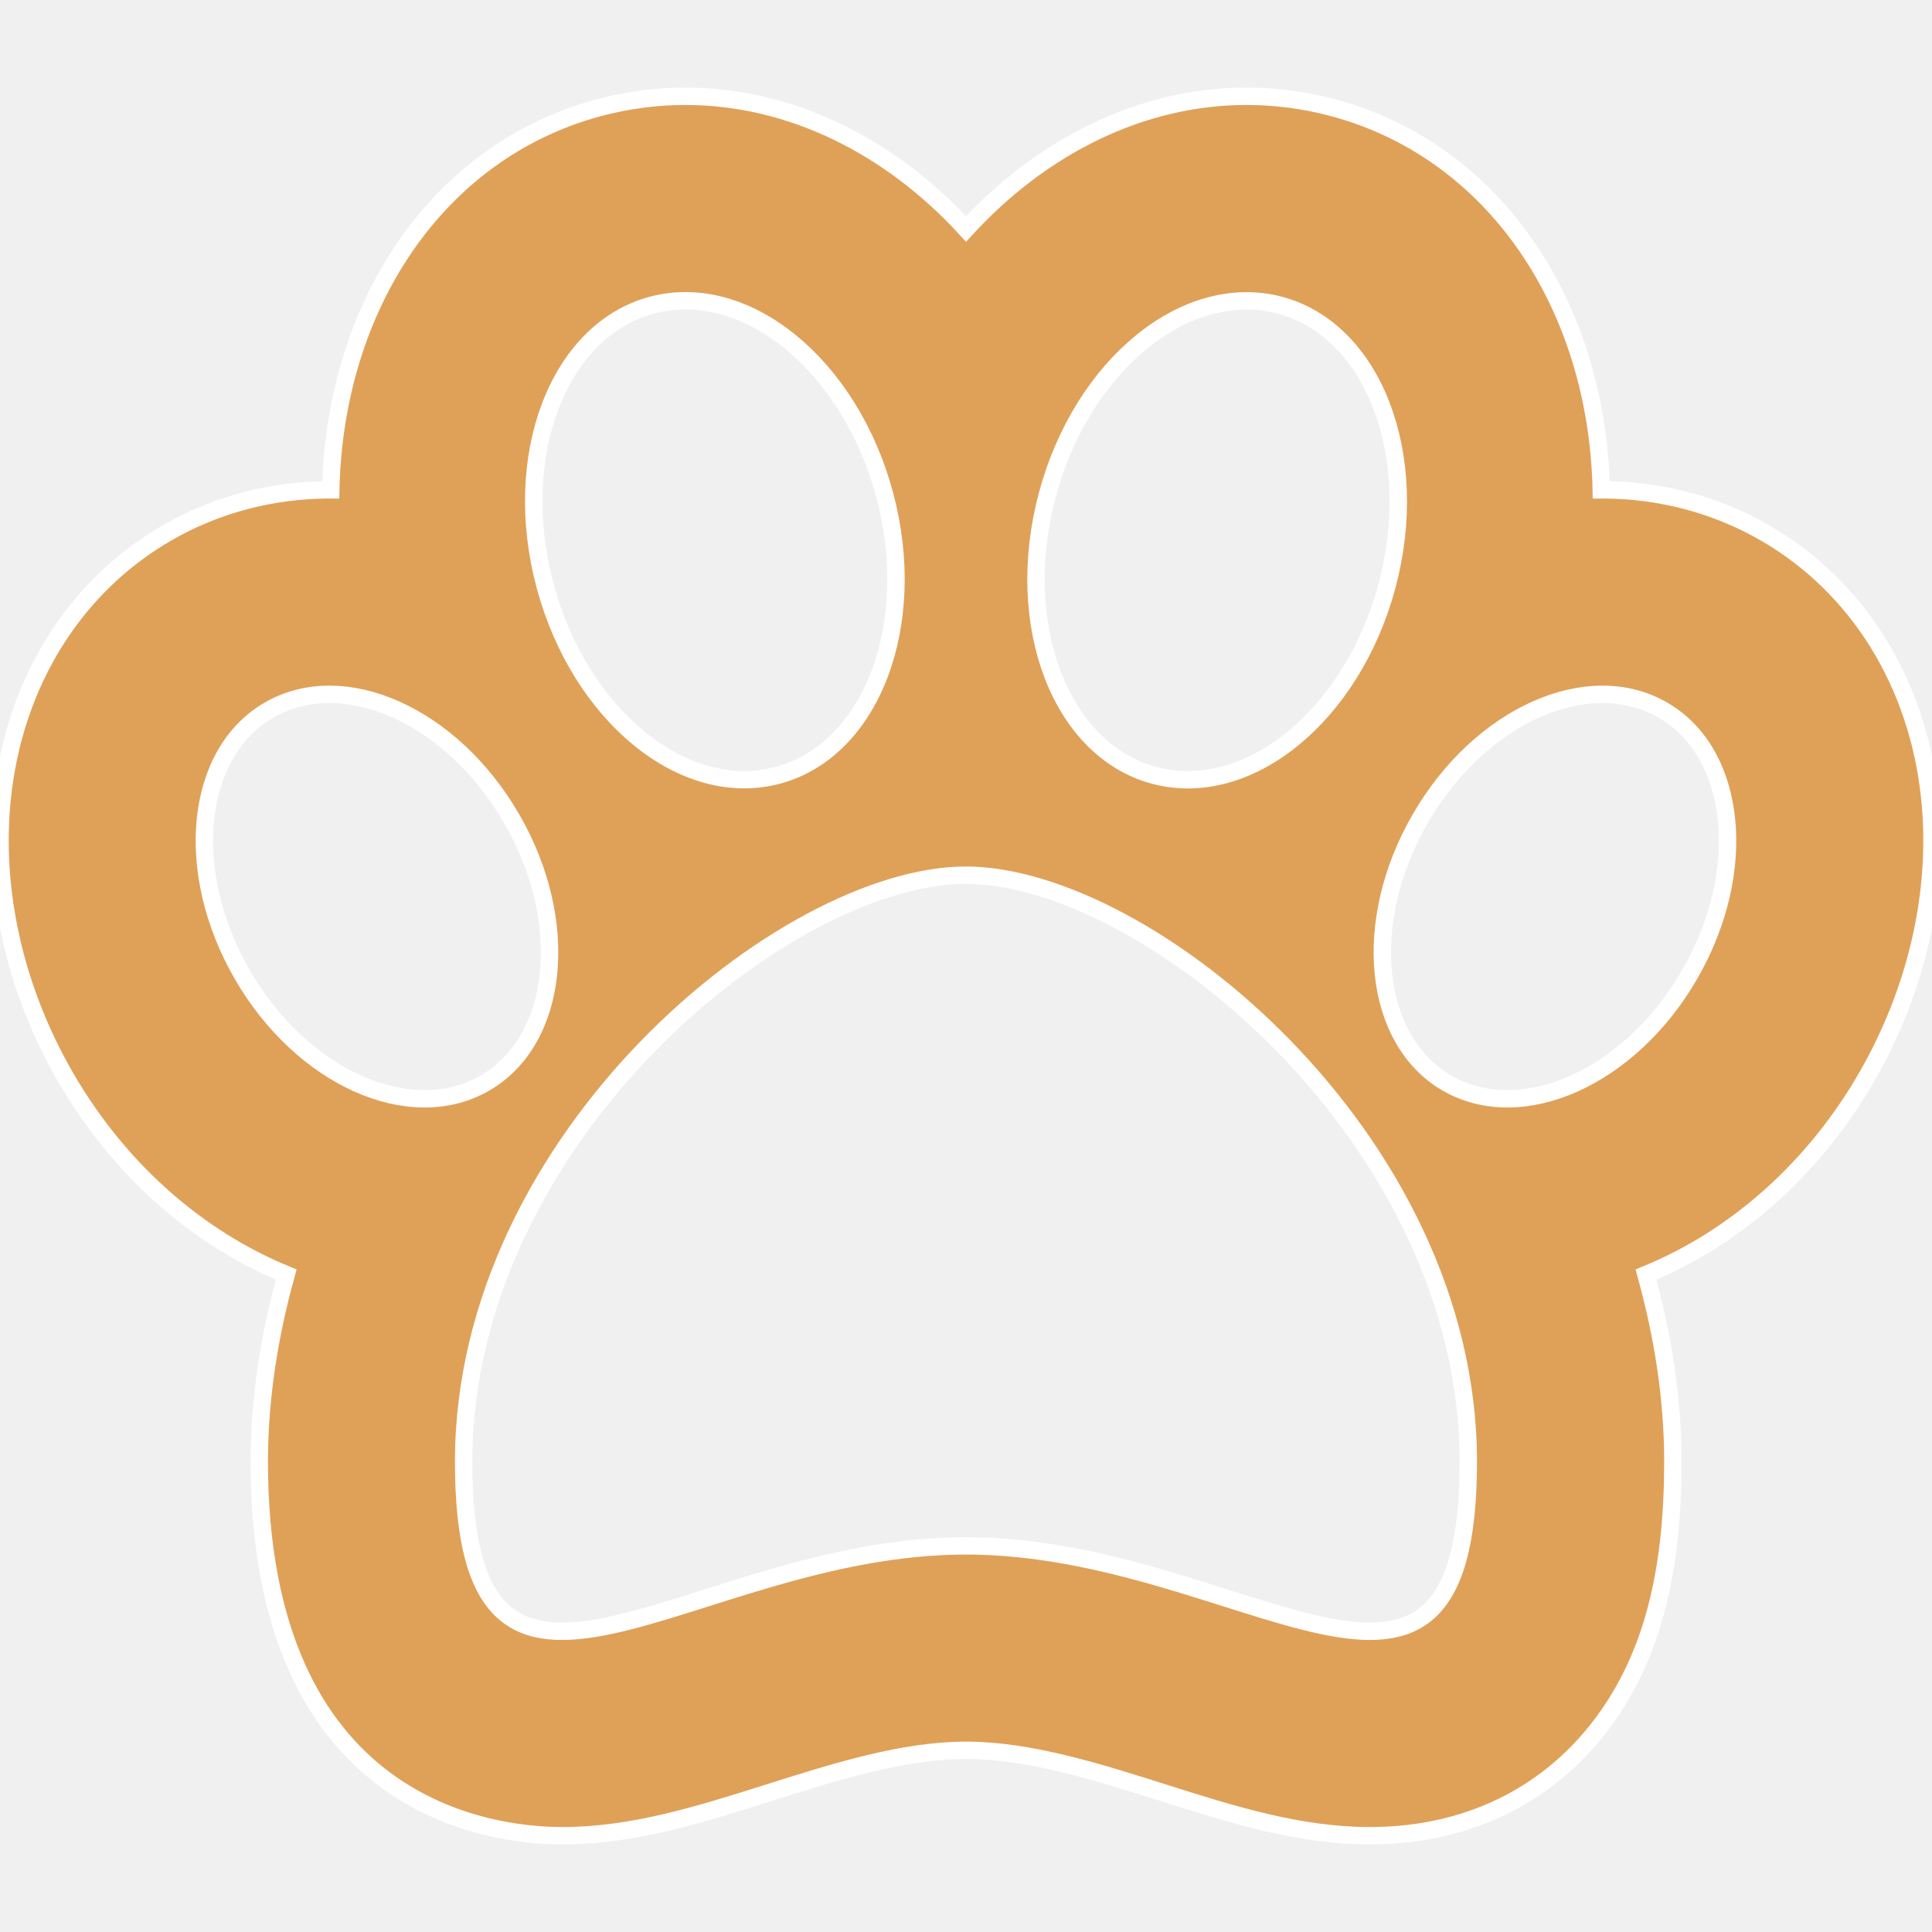
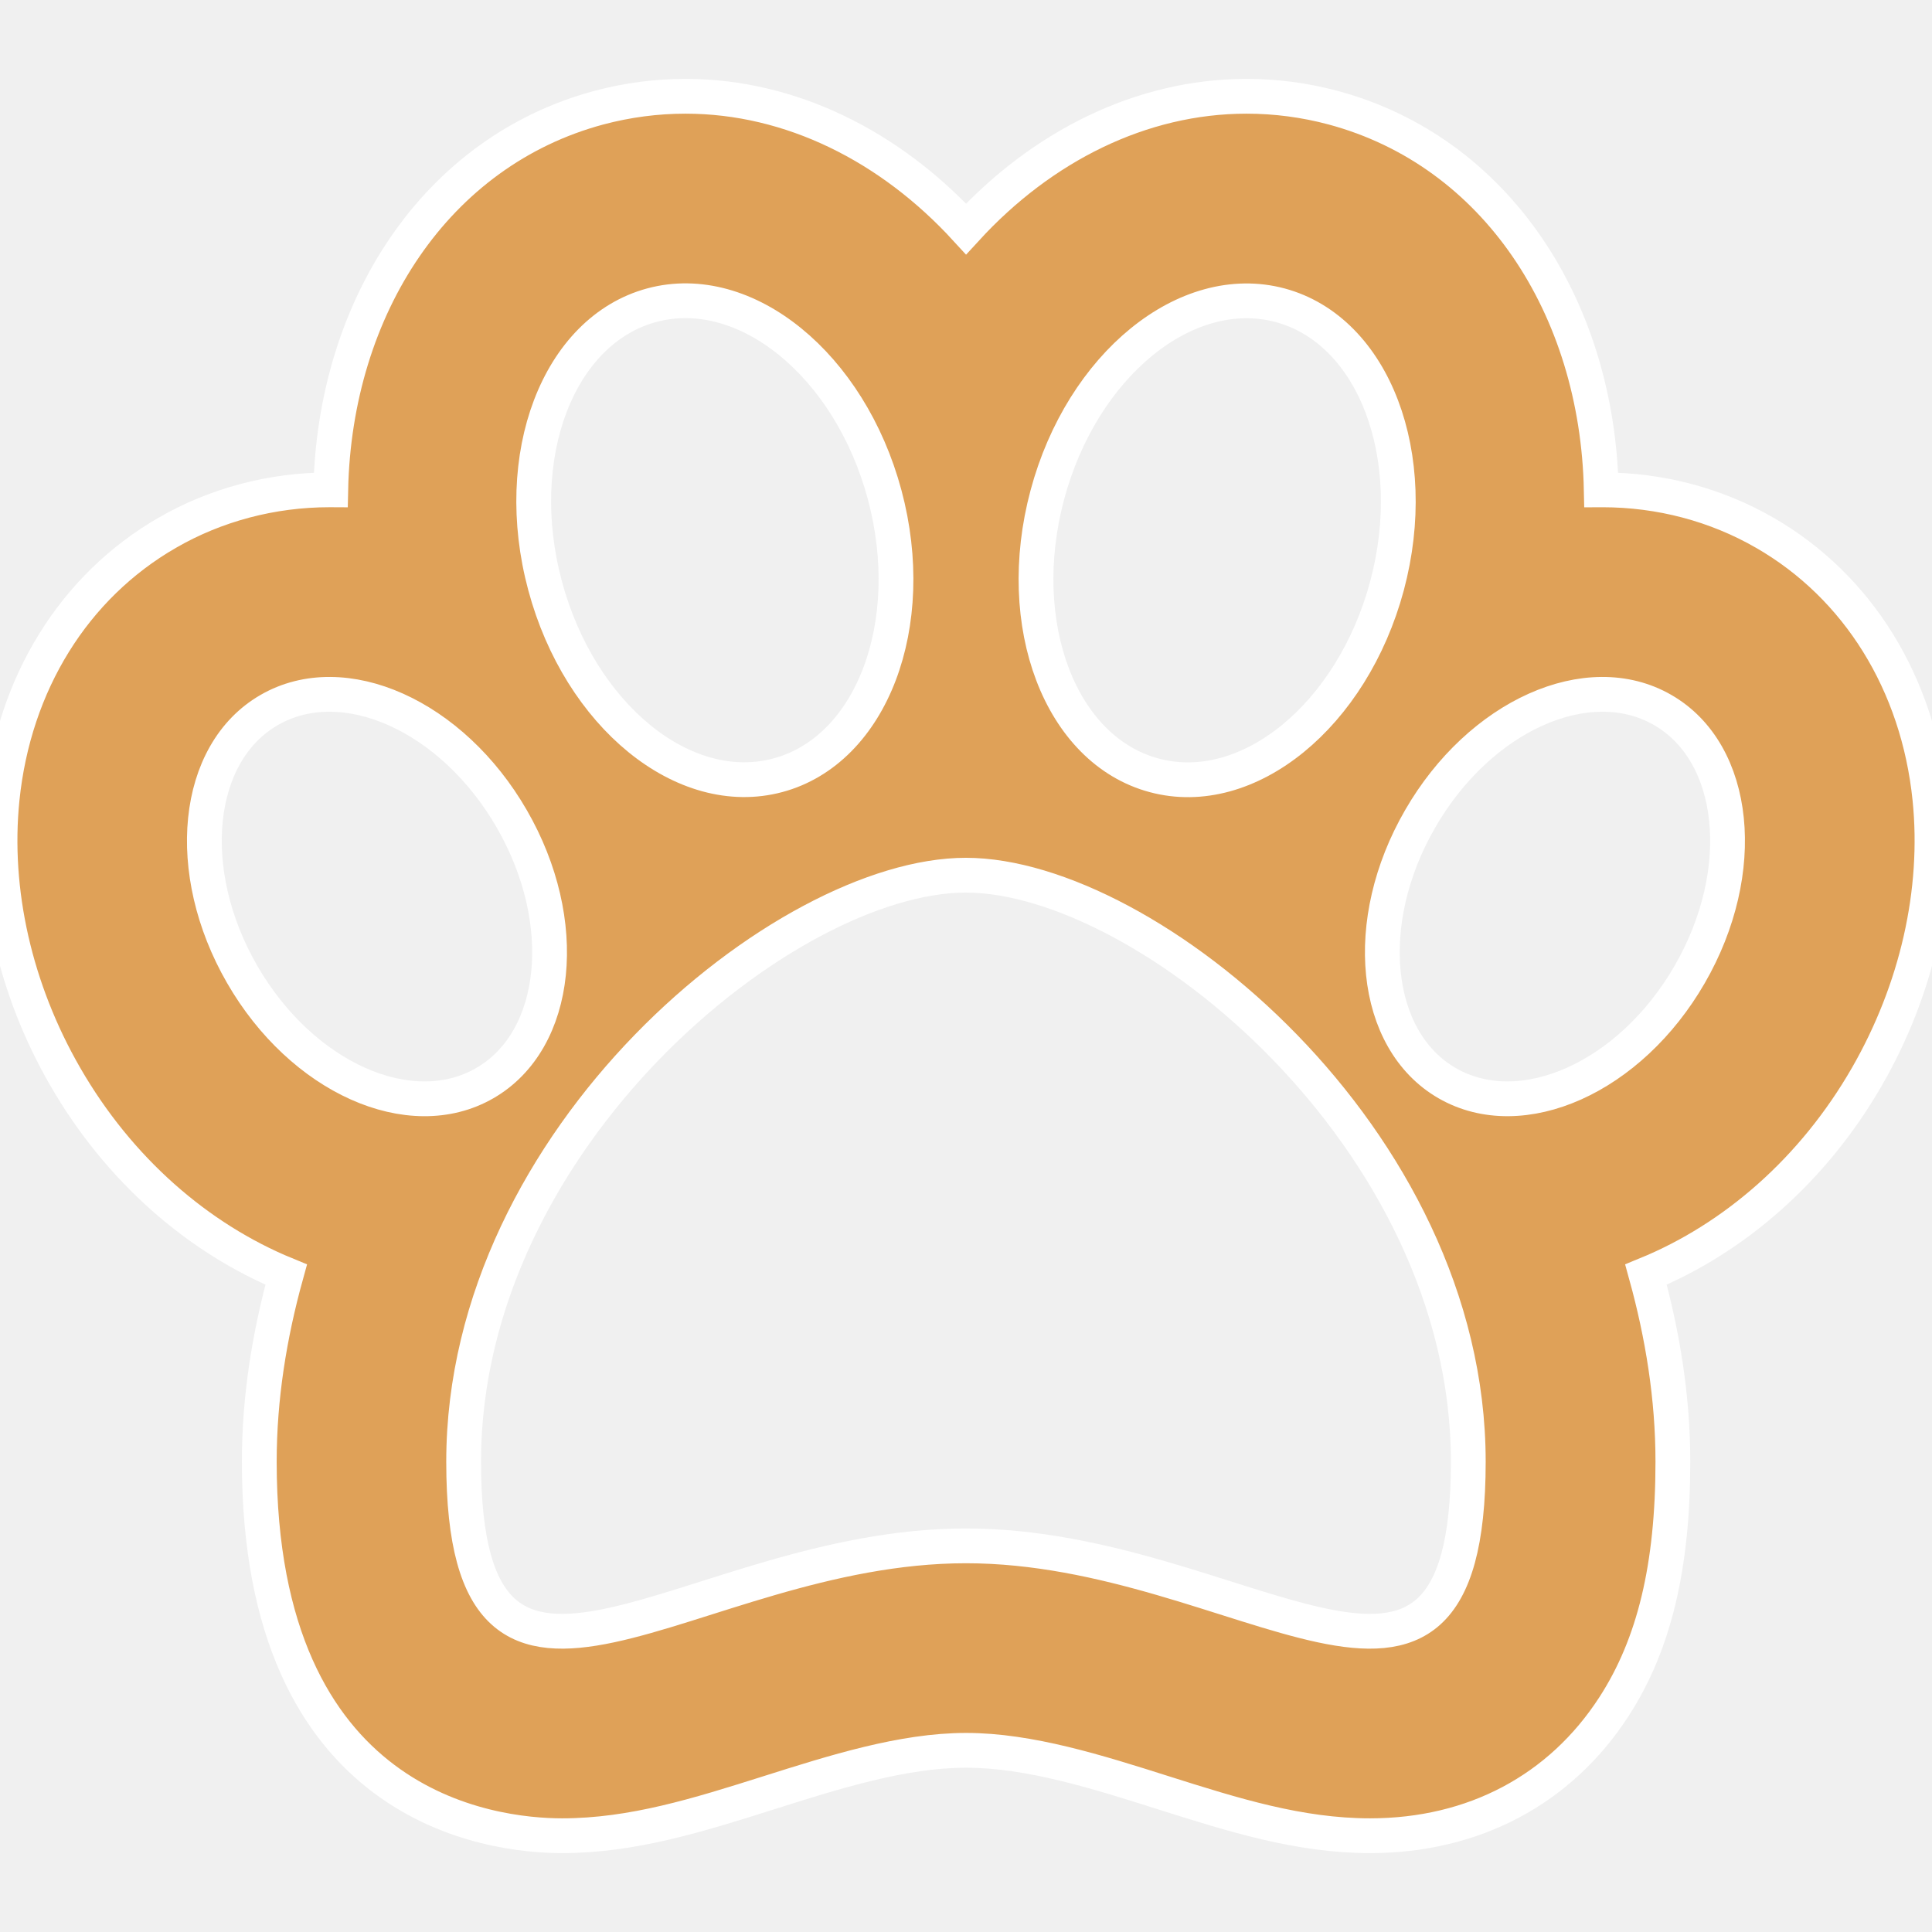
- <svg xmlns="http://www.w3.org/2000/svg" height="87px" width="87px" version="1.1" id="Capa_1" viewBox="0 0 84.541 84.541" xml:space="preserve" fill="#ffffff" stroke="#ffffff" stroke-width="0.761">
+ <svg xmlns="http://www.w3.org/2000/svg" height="108px" width="108px" version="1.1" id="Capa_1" viewBox="0 0 84.541 84.541" xml:space="preserve" fill="#ffffff" stroke="#ffffff" stroke-width="1.522">
  <g id="SVGRepo_bgCarrier" stroke-width="0" />
-   <g id="SVGRepo_tracerCarrier" stroke-linecap="round" stroke-linejoin="round" stroke="#CCCCCC" stroke-width="0.676" />
+   <g id="SVGRepo_tracerCarrier" stroke-linecap="round" stroke-linejoin="round" />
  <g id="SVGRepo_iconCarrier">
    <g>
      <path style="fill:#dfa158;" d="M84.449,34.955c-0.515-5.05-3.149-9.294-7.219-11.638c-2.137-1.235-4.592-1.882-7.108-1.882 c-0.018,0-0.036,0.004-0.054,0.004C69.901,13.432,65.46,6.625,58.327,4.71c-1.231-0.329-2.502-0.497-3.779-0.497 c-4.62,0-8.972,2.201-12.275,5.805c-3.303-3.604-7.655-5.805-12.275-5.805c-1.278,0-2.548,0.168-3.786,0.497 c-7.129,1.911-11.57,8.722-11.739,16.728c-0.018,0-0.036-0.004-0.054-0.004c-2.516,0-4.975,0.651-7.1,1.879 c-4.076,2.348-6.71,6.592-7.226,11.642c-0.412,4.041,0.569,8.353,2.756,12.147c2.344,4.073,5.808,7.086,9.674,8.672 c-0.734,2.652-1.177,5.39-1.177,8.188c0,15.189,10.142,16.366,13.252,16.366c3.089,0,5.97-0.909,9.019-1.872 c2.895-0.916,5.884-1.865,8.657-1.865c2.774,0,5.766,0.948,8.657,1.865c3.049,0.966,5.93,1.872,9.019,1.872l0,0 c4.527,0,8.321-2.008,10.679-5.655c1.754-2.713,2.573-6.116,2.573-10.712c0-2.799-0.444-5.536-1.177-8.188 c3.869-1.582,7.329-4.595,9.67-8.664C83.88,43.308,84.861,38.996,84.449,34.955z M45.83,21.653c1.521-5.68,6.08-9.394,10.185-8.296 c4.105,1.102,6.195,6.603,4.678,12.279c-1.525,5.676-6.08,9.394-10.185,8.292C46.399,32.829,44.309,27.332,45.83,21.653z M28.526,13.353c4.101-1.099,8.661,2.616,10.185,8.296c1.521,5.68-0.569,11.177-4.674,12.275 c-4.105,1.102-8.661-2.616-10.185-8.292C22.327,19.956,24.421,14.456,28.526,13.353z M10.596,42.635 c-2.602-4.509-2.079-9.688,1.185-11.567c3.26-1.882,8.009,0.247,10.611,4.76c2.609,4.513,2.079,9.692-1.181,11.57 C17.95,49.278,13.198,47.152,10.596,42.635z M42.269,67.644c-12.139,0-21.981,10.493-21.981-3.683 c0-14.179,14.097-25.668,21.981-25.664c7.884,0.004,21.981,11.485,21.981,25.664C64.25,78.138,54.408,67.644,42.269,67.644z M73.941,42.635c-2.602,4.517-7.351,6.642-10.615,4.763c-3.26-1.879-3.79-7.061-1.181-11.57c2.602-4.513,7.351-6.642,10.611-4.76 C76.021,32.947,76.543,38.126,73.941,42.635z" />
    </g>
  </g>
</svg>
